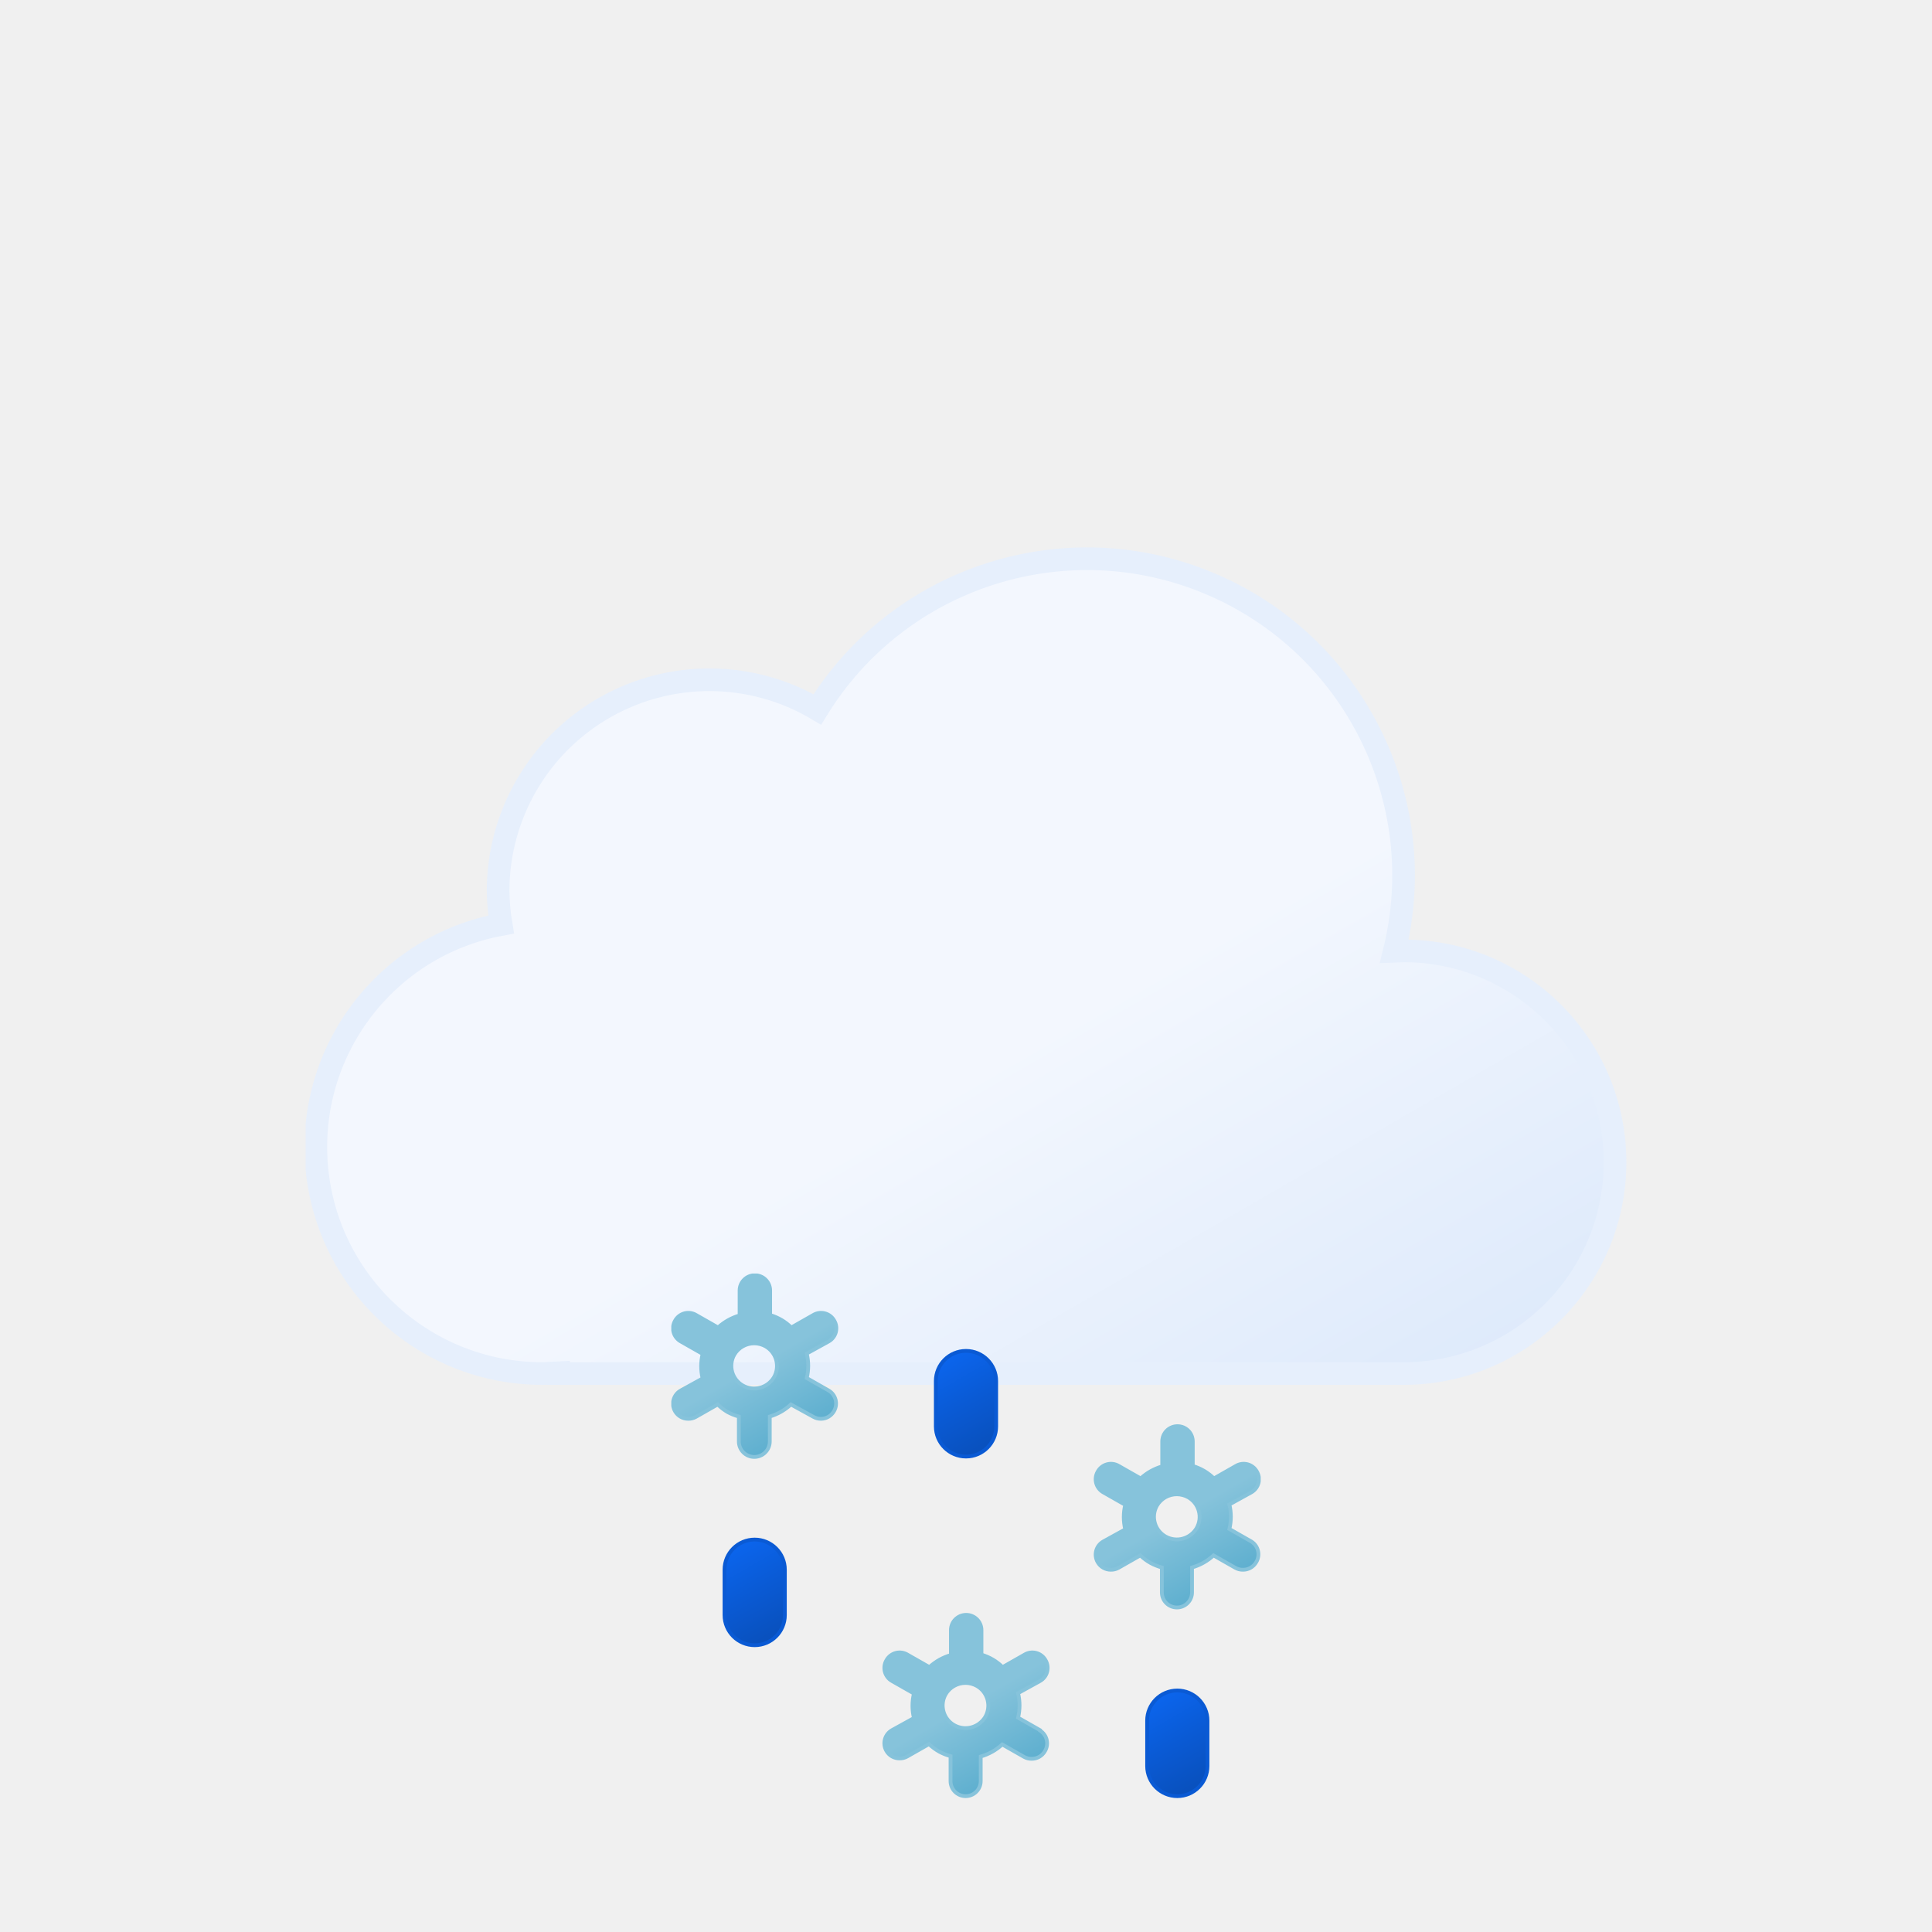
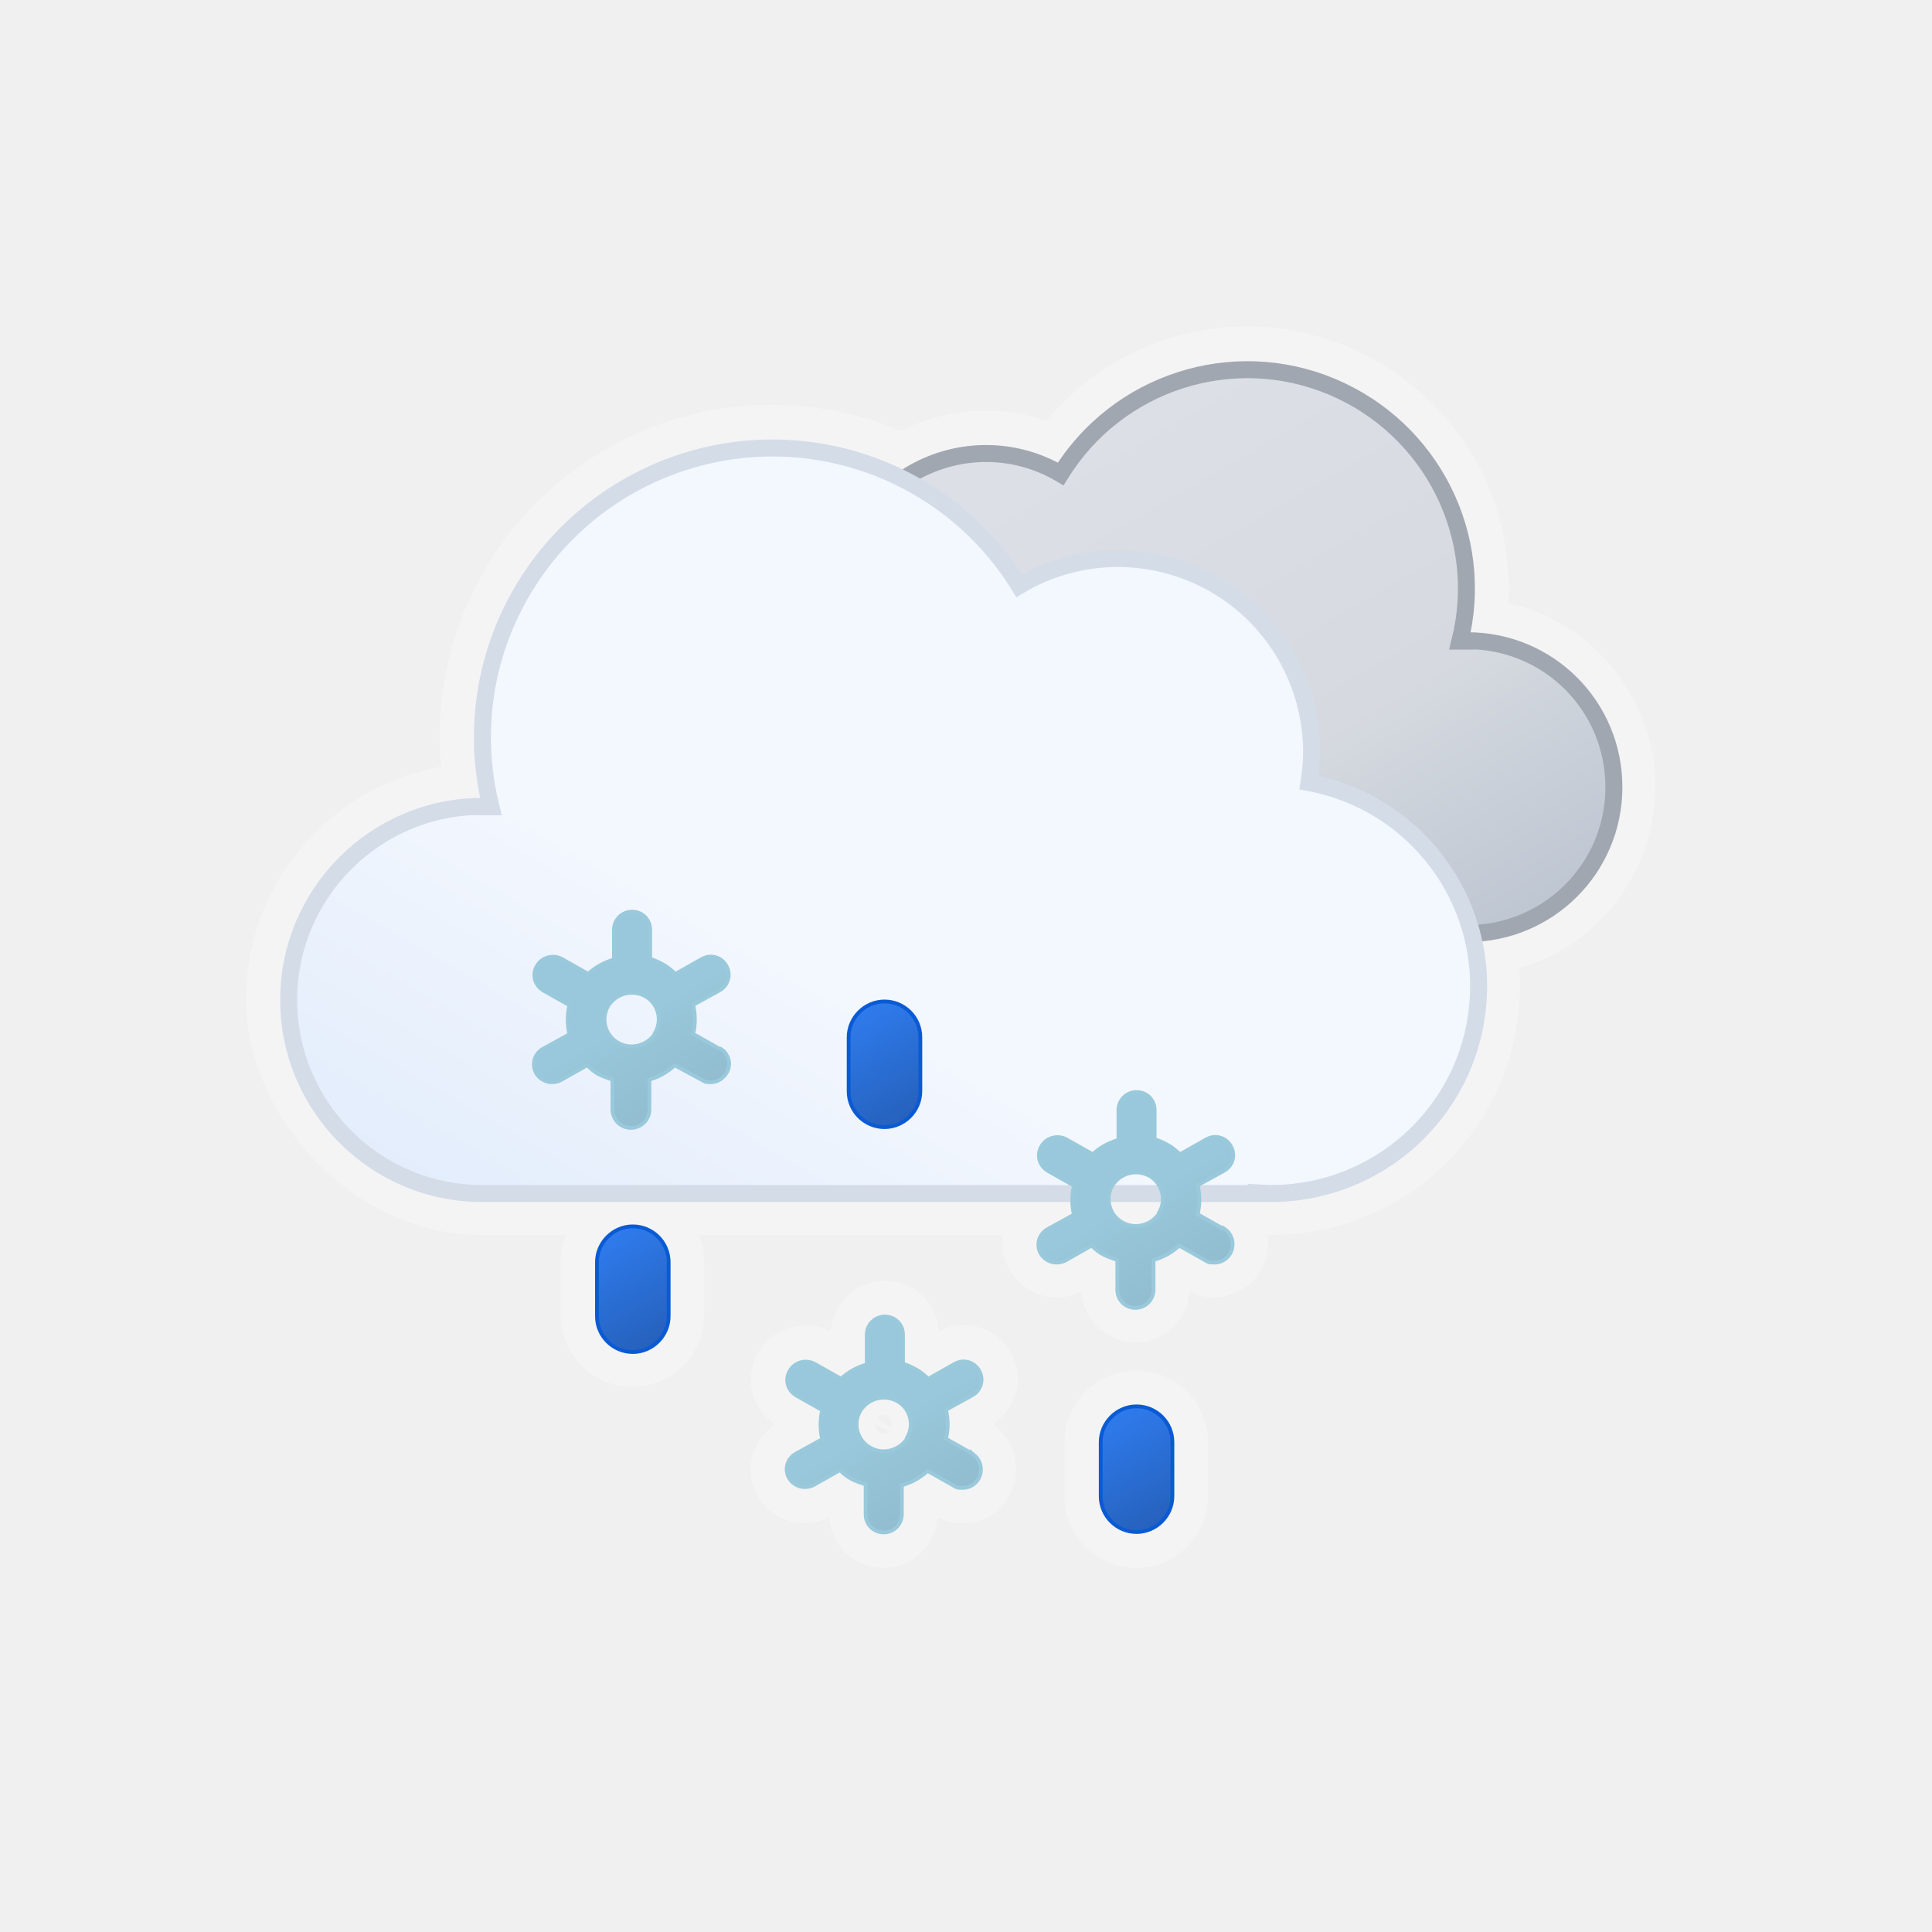
- <svg xmlns="http://www.w3.org/2000/svg" xmlns:xlink="http://www.w3.org/1999/xlink" viewBox="0 0 512 512">
+ <svg xmlns="http://www.w3.org/2000/svg" id="Layer_1" version="1.1" viewBox="0 0 512 512">
  <defs>
-     <linearGradient id="a" x1="99.5" x2="232.6" y1="30.7" y2="261.4" gradientUnits="userSpaceOnUse">
+     <style>
+       .st0 {
+         fill: url(#linear-gradient7);
+       }
+ 
+       .st0, .st1, .st2, .st3, .st4, .st5, .st6, .st7 {
+         stroke-miterlimit: 10;
+       }
+ 
+       .st0, .st3, .st5 {
+         stroke: #0a5ad4;
+       }
+ 
+       .st1 {
+         fill: url(#linear-gradient4);
+       }
+ 
+       .st1, .st4, .st6 {
+         stroke: #99c9db;
+       }
+ 
+       .st2 {
+         stroke: #d4dce8;
+       }
+ 
+       .st2, .st8, .st7 {
+         fill: none;
+       }
+ 
+       .st2, .st7 {
+         stroke-width: 4.5px;
+       }
+ 
+       .st9 {
+         fill: #fff;
+       }
+ 
+       .st10 {
+         opacity: .3;
+       }
+ 
+       .st11 {
+         fill: url(#linear-gradient1);
+       }
+ 
+       .st3 {
+         fill: url(#linear-gradient6);
+       }
+ 
+       .st4 {
+         fill: url(#linear-gradient2);
+       }
+ 
+       .st5 {
+         fill: url(#linear-gradient5);
+       }
+ 
+       .st6 {
+         fill: url(#linear-gradient3);
+       }
+ 
+       .st7 {
+         stroke: #a1a7b0;
+       }
+ 
+       .st12 {
+         fill: url(#linear-gradient);
+       }
+ 
+       .st13 {
+         clip-path: url(#clippath);
+       }
+     </style>
+     <clipPath id="clippath">
+       <rect class="st8" x="72" y="72" width="360" height="360" />
+     </clipPath>
+     <linearGradient id="linear-gradient" x1="267.6" y1="1485.3" x2="390.4" y2="1698.1" gradientTransform="translate(49.8 -1058) scale(.8)" gradientUnits="userSpaceOnUse">
+       <stop offset="0" stop-color="#dce0e6" />
+       <stop offset=".5" stop-color="#d6dae0" />
+       <stop offset="1" stop-color="#b4becc" />
+     </linearGradient>
+     <linearGradient id="linear-gradient1" x1="-142.9" y1="1517.5" x2="19.5" y2="1798.9" gradientTransform="translate(182 -1058) rotate(-180) scale(.8 -.8)" gradientUnits="userSpaceOnUse">
      <stop offset="0" stop-color="#f3f7fe" />
      <stop offset=".5" stop-color="#f3f7fe" />
      <stop offset="1" stop-color="#deeafb" />
    </linearGradient>
-     <linearGradient id="b" x1="1389.9" x2="1399.3" y1="-1078.1" y2="-1053.5" gradientTransform="rotate(-9 8016.182 8229.021)" gradientUnits="userSpaceOnUse">
-       <stop offset="0" stop-color="#0b65ed" />
-       <stop offset=".5" stop-color="#0a5ad4" />
-       <stop offset="1" stop-color="#0950bc" />
+     <linearGradient id="linear-gradient2" x1="-8036.3" y1="8559.1" x2="-8010.8" y2="8603.4" gradientTransform="translate(8190.9 -8311)" gradientUnits="userSpaceOnUse">
+       <stop offset="0" stop-color="#99c7db" />
+       <stop offset=".5" stop-color="#99c7db" />
+       <stop offset="1" stop-color="#91bdcf" />
    </linearGradient>
-     <linearGradient xlink:href="#b" id="c" x1="1453" x2="1462.5" y1="-1118.7" y2="-1094.1" />
-     <linearGradient xlink:href="#b" id="d" x1="1494.2" x2="1503.7" y1="-1021.1" y2="-996.4" />
-     <linearGradient id="e" x1="11.4" x2="32.8" y1="5.9" y2="43.1" gradientUnits="userSpaceOnUse">
-       <stop offset="0" stop-color="#86c3db" />
-       <stop offset=".5" stop-color="#86c3db" />
-       <stop offset="1" stop-color="#5eafcf" />
+     <linearGradient id="linear-gradient3" x1="-7969.4" y1="8666.3" x2="-7943.9" y2="8710.6" gradientTransform="translate(8190.9 -8311)" gradientUnits="userSpaceOnUse">
+       <stop offset="0" stop-color="#99c7db" />
+       <stop offset=".5" stop-color="#99c7db" />
+       <stop offset="1" stop-color="#91bdcf" />
    </linearGradient>
-     <linearGradient xlink:href="#e" id="f" x1="67.4" x2="88.8" y1="95.9" y2="133.1" />
-     <linearGradient xlink:href="#e" id="g" x1="123.4" x2="144.8" y1="45.9" y2="83.1" />
-     <symbol id="h" viewBox="0 0 350 222">
-       <path fill="url(#a)" stroke="#e6effc" stroke-miterlimit="10" stroke-width="6" d="m291 107-2.5.1A83.9 83.9 0 00135.6 43 56 56 0 0051 91a56.6 56.6 0 00.8 9A60 60 0 0063 219l4-.2v.2h224a56 56 0 000-112Z" />
-     </symbol>
-     <symbol id="j" viewBox="0 0 156.2 139">
-       <path fill="url(#e)" stroke="#86c3db" stroke-miterlimit="10" d="m41.7 31-5.8-3.3a13.7 13.7 0 000-6.5l5.8-3.2a4 4 0 001.5-5.5 4 4 0 00-5.6-1.5l-5.8 3.3a13.6 13.6 0 00-2.6-2 13.8 13.8 0 00-3-1.3V4.5a4 4 0 00-8.1 0v6.6a14.3 14.3 0 00-5.7 3.2L6.6 11A4 4 0 001 12.5 4 4 0 002.5 18l5.8 3.3a13.7 13.7 0 000 6.5L2.5 31A4 4 0 001 36.5a4 4 0 003.5 2 4 4 0 002-.5l5.8-3.3a13.6 13.6 0 002.6 2 13.8 13.8 0 003 1.2v6.6a4 4 0 008.2 0v-6.6a14.2 14.2 0 005.6-3.2l6 3.3a4 4 0 002 .5 4 4 0 003.4-2 4 4 0 00-1.4-5.5ZM19 29.7a6 6 0 01-2.3-8.2 6.1 6.1 0 015.3-3 6.2 6.2 0 013 .8 6 6 0 012.2 8.2 6.1 6.1 0 01-8.2 2.2Z" />
-       <path fill="url(#f)" stroke="#86c3db" stroke-miterlimit="10" d="m97.7 121-5.8-3.3a13.7 13.7 0 000-6.5l5.8-3.2a4 4 0 001.5-5.5 4 4 0 00-5.6-1.5l-5.8 3.3a13.6 13.6 0 00-2.6-2 13.8 13.8 0 00-3-1.3v-6.5a4 4 0 00-8.1 0v6.6a14.3 14.3 0 00-5.7 3.2l-5.8-3.3a4 4 0 00-5.6 1.5 4 4 0 001.5 5.5l5.8 3.3a13.7 13.7 0 000 6.5l-5.8 3.2a4 4 0 00-1.5 5.5 4 4 0 003.5 2 4 4 0 002-.5l5.8-3.3a13.6 13.6 0 002.7 2 13.8 13.8 0 003 1.2v6.6a4 4 0 008 0V128a14.2 14.2 0 005.7-3.2l5.8 3.3a4 4 0 002 .5 4 4 0 003.5-2 4 4 0 00-1.3-5.5ZM75 119.7a6 6 0 01-2.3-8.2 6.1 6.1 0 015.3-3 6.2 6.2 0 013 .8 6 6 0 012.2 8.2 6.1 6.1 0 01-8.2 2.2Z" />
-       <path fill="url(#g)" stroke="#86c3db" stroke-miterlimit="10" d="m153.7 71-5.8-3.3a13.7 13.7 0 000-6.5l5.8-3.2a4 4 0 001.5-5.5 4 4 0 00-5.6-1.5l-5.8 3.3a13.6 13.6 0 00-2.6-2 13.8 13.8 0 00-3-1.3v-6.5a4 4 0 00-8.1 0v6.6a14.3 14.3 0 00-5.7 3.2l-5.8-3.3a4 4 0 00-5.6 1.5 4 4 0 001.5 5.5l5.8 3.3a13.7 13.7 0 000 6.5l-5.8 3.2a4 4 0 00-1.5 5.5 4 4 0 003.5 2 4 4 0 002-.5l5.8-3.3a13.6 13.6 0 002.7 2 13.8 13.8 0 003 1.2v6.6a4 4 0 008 0v-6.6a14.2 14.2 0 005.7-3.2l5.8 3.3a4 4 0 002 .5 4 4 0 003.5-2 4 4 0 00-1.3-5.5ZM131 69.7a6 6 0 01-2.3-8.2 6.1 6.1 0 015.3-3 6.2 6.2 0 013 .8 6 6 0 012.2 8.2 6.1 6.1 0 01-8.2 2.2Z" />
-     </symbol>
-     <symbol id="i" viewBox="0 0 156.2 139">
-       <use xlink:href="#j" width="156.2" height="139" />
-       <path fill="url(#b)" stroke="#0a5ad4" stroke-miterlimit="10" d="M22.1 98.5a8 8 0 01-8-8v-12a8 8 0 0116 0v12a8 8 0 01-8 8Z" />
-       <path fill="url(#c)" stroke="#0a5ad4" stroke-miterlimit="10" d="M78.1 48.5a8 8 0 01-8-8v-12a8 8 0 0116 0v12a8 8 0 01-8 8Z" />
-       <path fill="url(#d)" stroke="#0a5ad4" stroke-miterlimit="10" d="M134.1 138.5a8 8 0 01-8-8v-12a8 8 0 0116 0v12a8 8 0 01-8 8Z" />
-     </symbol>
+     <linearGradient id="linear-gradient4" x1="-7902.7" y1="8606.8" x2="-7877.2" y2="8651.1" gradientTransform="translate(8190.9 -8311)" gradientUnits="userSpaceOnUse">
+       <stop offset="0" stop-color="#99c7db" />
+       <stop offset=".5" stop-color="#99c7db" />
+       <stop offset="1" stop-color="#91bdcf" />
+     </linearGradient>
+     <linearGradient id="linear-gradient5" x1="-7893.6" y1="6129.4" x2="-7882.4" y2="6158.6" gradientTransform="translate(6997.4 -6960.7) rotate(-9)" gradientUnits="userSpaceOnUse">
+       <stop offset="0" stop-color="#2f7bed" />
+       <stop offset=".5" stop-color="#2a6ed4" />
+       <stop offset="1" stop-color="#2661bc" />
+     </linearGradient>
+     <linearGradient id="linear-gradient6" x1="-7818.4" y1="6080.9" x2="-7807.1" y2="6110.3" gradientTransform="translate(6997.4 -6960.7) rotate(-9)" gradientUnits="userSpaceOnUse">
+       <stop offset="0" stop-color="#2f7bed" />
+       <stop offset=".5" stop-color="#2a6ed4" />
+       <stop offset="1" stop-color="#2661bc" />
+     </linearGradient>
+     <linearGradient id="linear-gradient7" x1="-7769.2" y1="6197.3" x2="-7757.9" y2="6226.7" gradientTransform="translate(6997.4 -6960.7) rotate(-9)" gradientUnits="userSpaceOnUse">
+       <stop offset="0" stop-color="#2f7bed" />
+       <stop offset=".5" stop-color="#2a6ed4" />
+       <stop offset="1" stop-color="#2661bc" />
+     </linearGradient>
  </defs>
-   <use xlink:href="#h" width="350" height="222" transform="translate(81 145)" />
-   <use xlink:href="#i" width="156.2" height="139" transform="translate(177.9 337.5)" />
+   <g class="st10">
+     <path class="st9" d="M438.7,208.7c0-13.1-5.1-25.6-14.3-35-6.8-7-15.4-11.8-24.7-13.9.7-12.6-2-25.2-7.9-36.4-7.5-14-19.7-25.2-34.5-31.4-14.9-6.3-31.6-7.2-46.9-2.5-12.9,3.9-24.4,11.6-33.1,22-12.7-4.3-26.5-3.4-38.6,2.7-2.4-1-4.8-1.9-7.2-2.7-20-6.4-41.6-5.5-60.9,2.6-19.4,8.1-35.2,22.9-44.7,41.6-7.4,14.7-10.5,31.2-9,47.5-29.3,5.2-51.7,30.9-51.7,61.6s28,62.5,62.5,62.5h22.2c-.8,2.2-1.3,4.5-1.3,6.9v14.3c0,10.5,8.5,19,19,19s19-8.5,19-19v-14.3c0-2.4-.5-4.8-1.3-6.9h80.6c-.5,3.2,0,6.4,1.7,9.3,0,0,0,.2.1.2,2.5,4.2,7,6.8,11.9,7,2.4.1,4.9-.4,7-1.6.4,7.5,6.6,13.5,14.3,13.5s13.9-6,14.3-13.5h0c2,1,4.2,1.6,6.4,1.6,5.1,0,9.9-2.6,12.5-7.1,1.7-2.9,2.3-6.3,1.8-9.4h.7c34.4,0,62.7-25.8,65.9-59.9.3-3.6.4-7.2.1-10.8,21-6.1,36-25.3,36-48.1v.2Z" />
+     <path class="st9" d="M269.2,369.5c1-3.6.6-7.5-1.2-10.8-1.8-3.4-4.8-5.8-8.5-6.9-3.6-1.1-7.4-.7-10.7,1-.4-7.5-6.7-13.4-14.3-13.4s-13.9,6-14.3,13.5c-6.5-3.4-14.6-1.4-18.7,4.7-.2.3-.4.6-.6,1-1.9,3.3-2.4,7.1-1.4,10.7.9,3.4,3,6.2,5.9,8.2-2.9,1.9-4.9,4.7-5.9,8-1.1,3.7-.6,7.6,1.3,10.9,0,0,0,.1.1.2,2.5,4.2,7,6.8,11.8,7,2.4.1,4.9-.4,7.1-1.6.4,7.5,6.7,13.5,14.3,13.5s13.8-5.9,14.3-13.4h0c2,1,4.2,1.5,6.4,1.6,5.2.1,9.9-2.6,12.5-7.1,3.4-5.7,2.3-13-2.3-17.5-.5-.6-1.1-1.2-1.8-1.7,2.8-1.9,4.9-4.7,5.9-8h0ZM231.9,378.1v-.8l3.8,1.9c-.4.4-1,.7-1.5.7s-.7,0-1.2-.3-.9-.8-1-1.4h-.1ZM232.4,375.9c.4-.6,1.1-.9,1.7-.9s.7,0,1.1.3c.5.3.9.8,1.1,1.4.2.6,0,1.3-.2,1.8l-3.7-2.6h0Z" />
+     <path class="st9" d="M301.1,363.2c-10.5,0-19,8.5-19,19v14.3c0,10.5,8.5,19,19,19s19-8.5,19-19v-14.3c0-10.5-8.5-19-19-19Z" />
+   </g>
+   <g class="st13">
+     <g>
+       <g>
+         <path class="st12" d="M388.6,169.9h-1.7c6.9-27.7-7.5-56.3-33.9-67.4s-56.9-1.2-71.9,23.1c-12-7.1-26.8-7.2-38.9-.4-12.1,6.9-19.6,19.7-19.6,33.6s.2,4.2.6,6.2c-21.2,3.9-35.8,23.3-33.8,44.7s20,37.7,41.6,37.7h2.8c0-.1,0,0,0,0h155.1c21.4,0,38.8-17.3,38.8-38.8s-17.3-38.8-38.8-38.8h-.3Z" />
+         <path class="st7" d="M388.6,169.9h-1.7c6.9-27.7-7.5-56.3-33.9-67.4s-56.9-1.2-71.9,23.1c-12-7.1-26.8-7.2-38.9-.4-12.1,6.9-19.6,19.7-19.6,33.6s.2,4.2.6,6.2c-21.2,3.9-35.8,23.3-33.8,44.7s20,37.7,41.6,37.7h2.8c0-.1,0,0,0,0h155.1c21.4,0,38.8-17.3,38.8-38.8s-17.3-38.8-38.8-38.8h-.3Z" />
+         <path class="st11" d="M127.8,213.8h2.3c-9.1-36.7,10-74.5,44.9-89.1s75.2-1.7,95.1,30.5c15.8-9.4,35.4-9.6,51.5-.5s25.9,26.1,26,44.5c0,2.8-.3,5.5-.7,8.2,28,5.2,47.4,30.9,44.7,59.1-2.6,28.3-26.5,49.9-55,49.8l-3.7-.2v.2H127.8c-28.3,0-51.3-23-51.3-51.3s23-51.3,51.3-51.3h0Z" />
+         <path class="st2" d="M127.8,213.8h2.3c-9.1-36.7,10-74.5,44.9-89.1s75.2-1.7,95.1,30.5c15.8-9.4,35.4-9.6,51.5-.5s25.9,26.1,26,44.5c0,2.8-.3,5.5-.7,8.2,28,5.2,47.4,30.9,44.7,59.1-2.6,28.3-26.5,49.9-55,49.8l-3.7-.2v.2H127.8c-28.3,0-51.3-23-51.3-51.3s23-51.3,51.3-51.3h0Z" />
+       </g>
+       <g>
+         <path class="st4" d="M190.9,277.9c2.3,1.4,3,4.3,1.6,6.5-.9,1.4-2.4,2.4-4.1,2.4s-1.6-.2-2.4-.6l-7.2-3.9c-1.9,1.8-4.2,3.1-6.7,3.8v7.9c0,2.7-2.2,4.9-4.9,4.9s-4.9-2.2-4.9-4.9v-7.9c-1.2-.4-2.4-.8-3.6-1.4s-2.1-1.5-3.1-2.4l-6.9,3.9c-.7.4-1.6.6-2.4.6-1.7,0-3.3-.9-4.2-2.4h0c-1.3-2.3-.5-5.2,1.9-6.5l6.9-3.8c-.6-2.6-.6-5.2,0-7.7l-6.9-3.9h0c-2.3-1.4-3.1-4.2-1.7-6.5,0,0,0-.1.1-.2,1.4-2.2,4.3-2.9,6.6-1.6l6.9,3.9c1.9-1.8,4.3-3.1,6.8-3.8v-7.9c0-2.6,2.1-4.8,4.8-4.8s4.8,2.1,4.8,4.8v7.7c1.2.4,2.4.9,3.6,1.6,1.1.6,2.1,1.5,3.1,2.4l6.9-3.9s.1,0,.2-.1c2.3-1.3,5.2-.4,6.4,1.9h0c1.3,2.3.5,5.2-1.9,6.5l-6.9,3.8c.6,2.6.6,5.2,0,7.7l6.9,3.9h-.1.4ZM173.6,273.7h0c2-3.4.8-7.8-2.6-9.7-1.1-.6-2.3-.9-3.6-.9-2.6,0-5,1.4-6.3,3.6h0c-1.9,3.4-.7,7.8,2.8,9.7,3.4,1.9,7.7.7,9.8-2.6h0Z" />
+         <path class="st6" d="M257.7,385.3c2.2,1.4,2.9,4.3,1.6,6.6-.9,1.5-2.4,2.4-4.2,2.4s-1.6-.2-2.4-.6l-6.9-3.9c-1.9,1.8-4.3,3.1-6.8,3.8v7.7c0,2.6-2.1,4.8-4.8,4.8s-4.8-2.1-4.8-4.8v-7.9c-1.2-.4-2.4-.8-3.6-1.4s-2.2-1.4-3.2-2.4l-6.9,3.9c-.7.4-1.6.6-2.4.6-1.7,0-3.3-.9-4.2-2.4h0c-1.3-2.3-.5-5.2,1.9-6.5l6.9-3.8c-.6-2.6-.6-5.2,0-7.7l-6.9-3.9h0c-2.3-1.4-3.1-4.2-1.7-6.5,0,0,0-.1.1-.2,1.4-2.2,4.3-2.9,6.6-1.6l6.9,3.9c1.9-1.8,4.3-3.1,6.8-3.8v-7.9c0-2.6,2.1-4.8,4.8-4.8s4.8,2.1,4.8,4.8v7.7c1.2.4,2.4.9,3.6,1.6,1.1.6,2.1,1.5,3.1,2.4l6.9-3.9s.1,0,.2-.1c2.3-1.3,5.2-.4,6.4,1.9h0c1.3,2.3.5,5.2-1.9,6.5l-6.9,3.8c.6,2.6.6,5.2,0,7.7l6.9,3.9h0c0,.1,0,0,0,0h0ZM240.4,381h0c2-3.4.8-7.8-2.6-9.7-1.1-.6-2.3-.9-3.6-.9-2.6,0-5,1.4-6.3,3.6h0c-1.9,3.4-.7,7.8,2.8,9.7,3.4,1.9,7.7.7,9.8-2.6h0Z" />
+         <path class="st1" d="M324.4,325.6c2.2,1.4,2.9,4.3,1.6,6.6-.9,1.5-2.4,2.4-4.2,2.4s-1.6-.2-2.4-.6l-6.9-3.9c-1.9,1.8-4.3,3.1-6.8,3.8v7.9c0,2.6-2.1,4.8-4.8,4.8s-4.8-2.1-4.8-4.8v-7.9c-1.2-.4-2.4-.8-3.6-1.4s-2.2-1.4-3.2-2.4l-6.9,3.9c-.7.4-1.6.6-2.4.6-1.7,0-3.3-.9-4.2-2.4h0c-1.3-2.3-.5-5.2,1.9-6.5l6.9-3.8c-.6-2.6-.6-5.2,0-7.7l-6.9-3.9h0c-2.3-1.4-3.1-4.2-1.7-6.5,0,0,0-.1.1-.2,1.4-2.2,4.3-2.9,6.6-1.6l6.9,3.9c1.9-1.8,4.3-3.1,6.8-3.8v-7.9c0-2.6,2.1-4.8,4.8-4.8s4.8,2.1,4.8,4.8v7.7c1.2.4,2.4.9,3.6,1.6,1.1.6,2.1,1.5,3.1,2.4l6.9-3.9s.1,0,.2-.1c2.3-1.3,5.2-.4,6.4,1.9h0c1.3,2.3.5,5.2-1.9,6.5l-6.9,3.8c.6,2.6.6,5.2,0,7.7l6.9,3.9h.1ZM307.2,321.3h0c2-3.4.8-7.8-2.6-9.7-1.1-.6-2.3-.9-3.6-.9-2.6,0-5,1.4-6.3,3.6h0c-1.9,3.4-.7,7.8,2.8,9.7,3.4,1.9,7.7.7,9.8-2.6h0Z" />
+         <path class="st5" d="M177.2,348.8v-14.3c0-5.3-4.3-9.5-9.5-9.5s-9.5,4.3-9.5,9.5v14.3c0,5.3,4.3,9.5,9.5,9.5s9.5-4.3,9.5-9.5Z" />
+         <path class="st3" d="M243.9,289.2v-14.3c0-5.3-4.3-9.5-9.5-9.5s-9.5,4.3-9.5,9.5v14.3c0,5.3,4.3,9.5,9.5,9.5s9.5-4.3,9.5-9.5Z" />
+         <path class="st0" d="M310.7,396.5v-14.3c0-5.3-4.3-9.5-9.5-9.5s-9.5,4.3-9.5,9.5v14.3c0,5.3,4.3,9.5,9.5,9.5s9.5-4.3,9.5-9.5Z" />
+       </g>
+     </g>
+   </g>
</svg>
